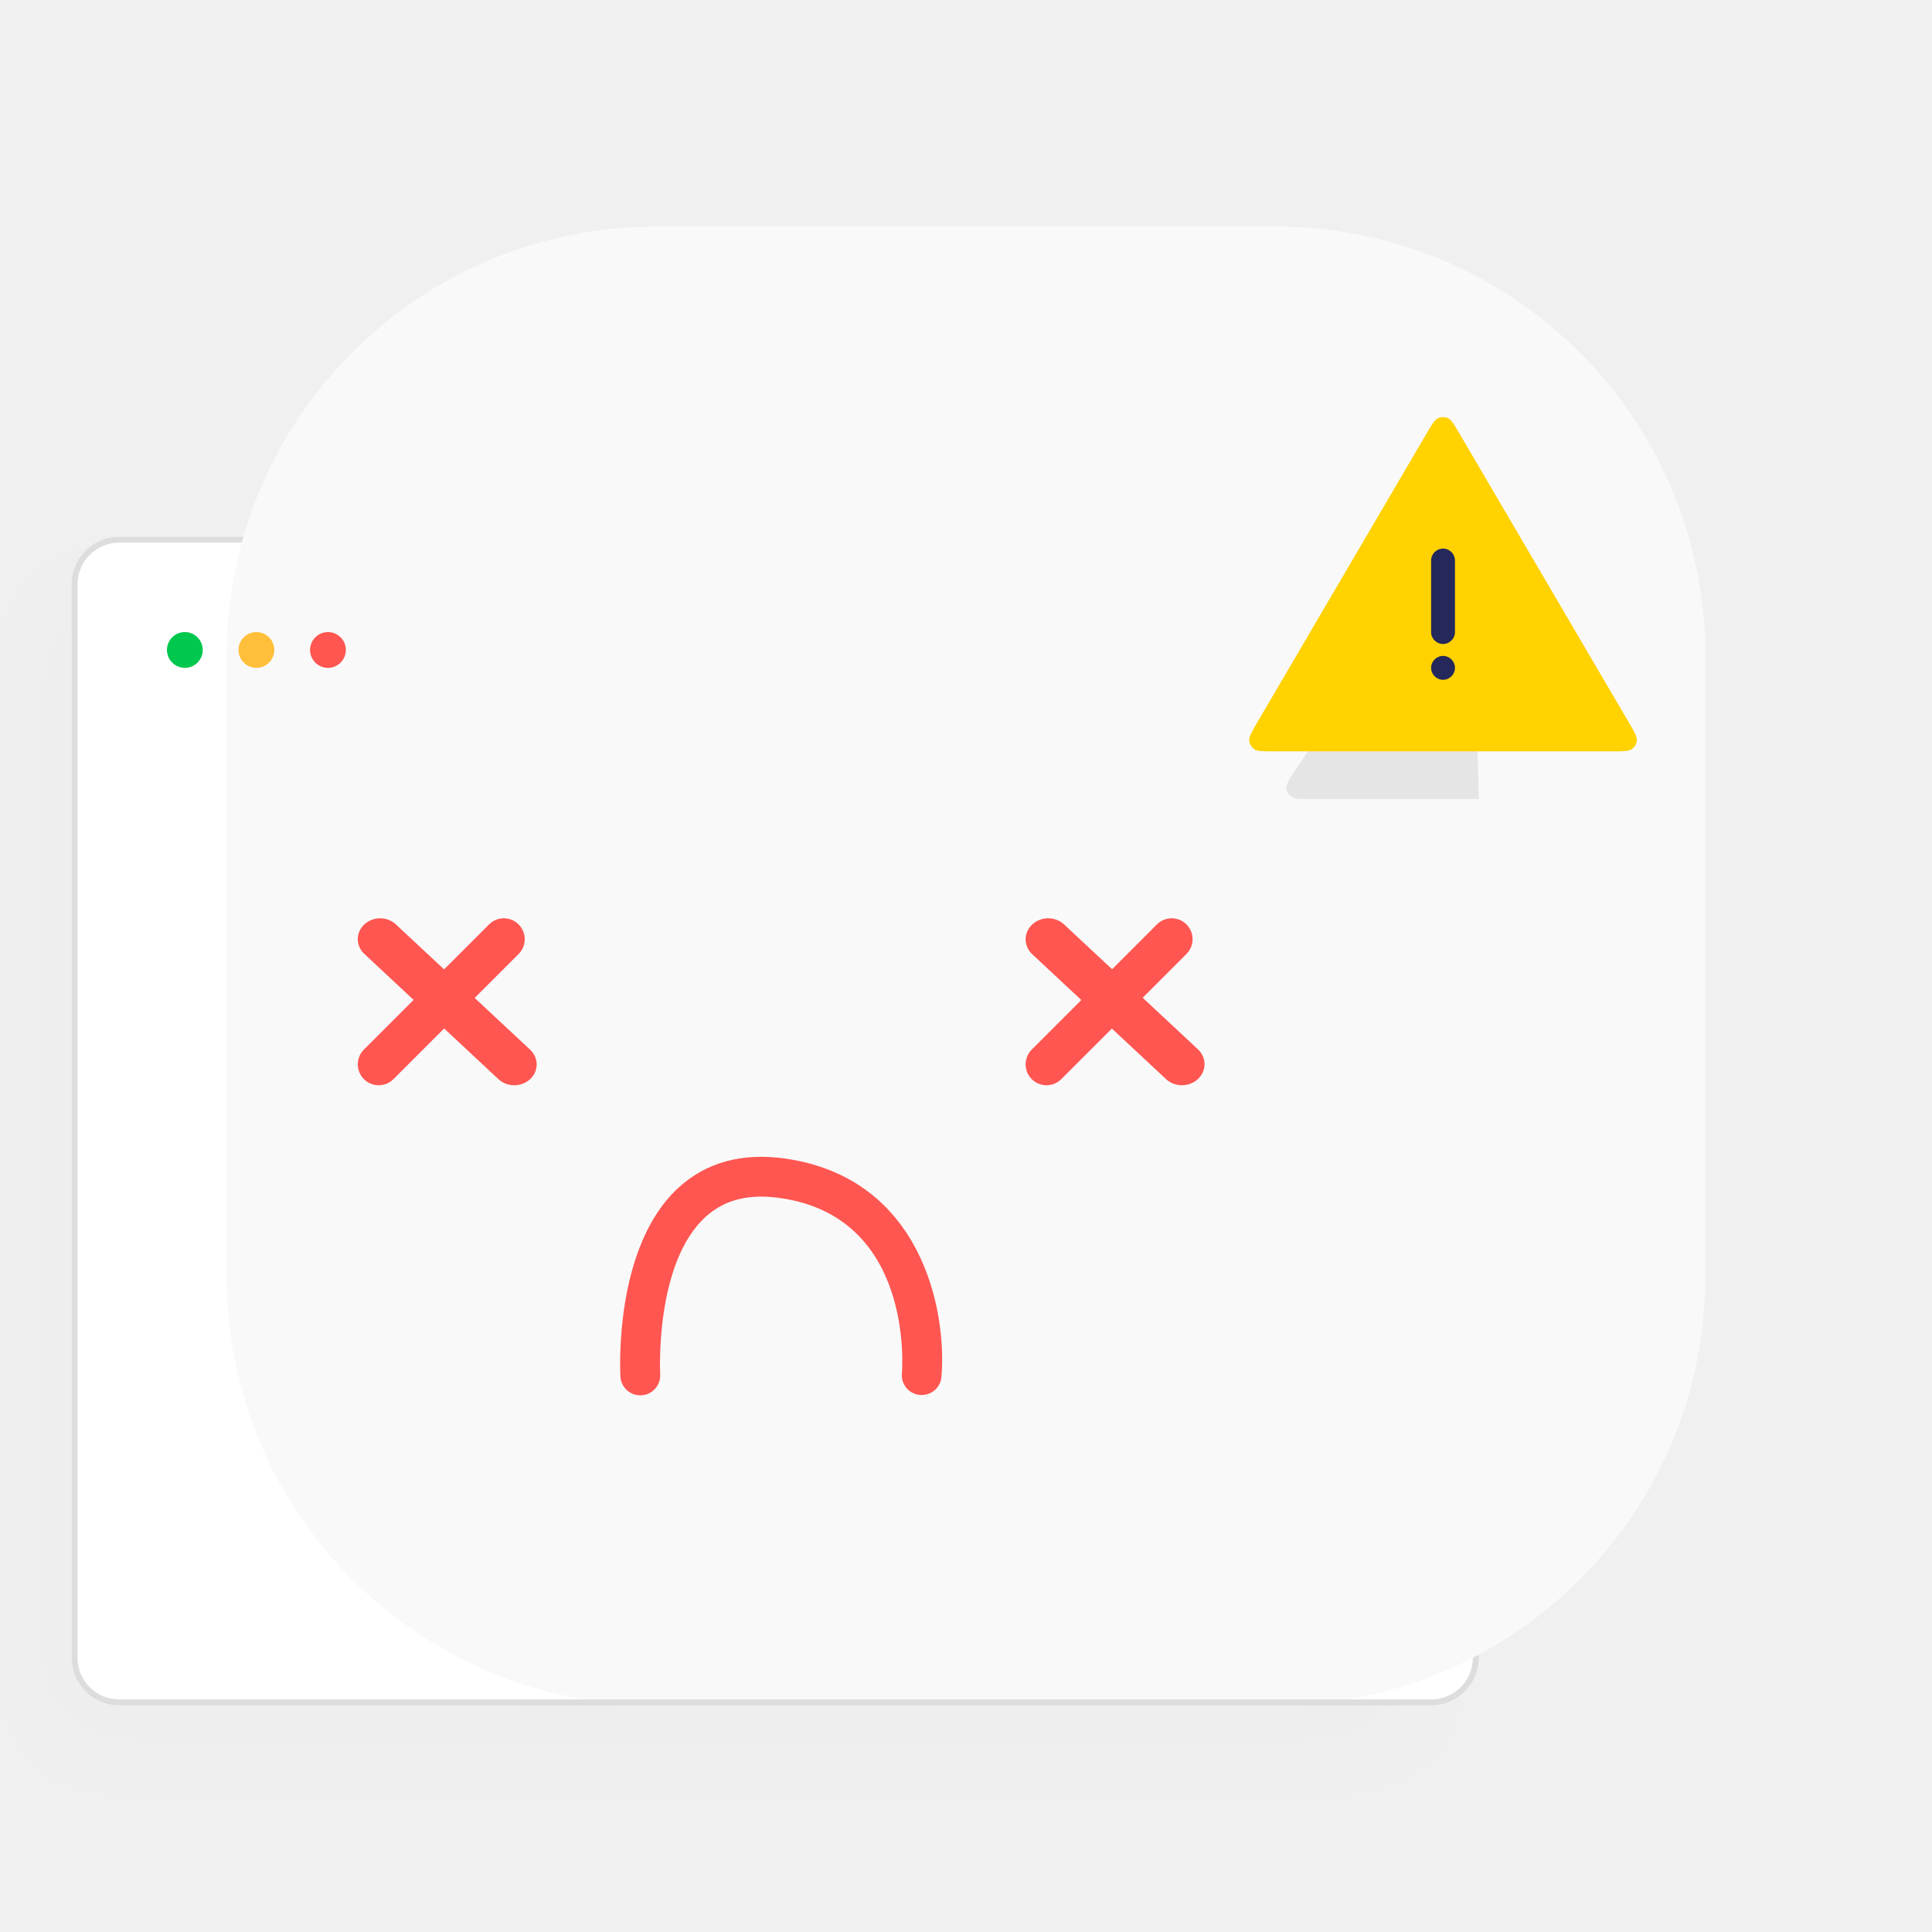
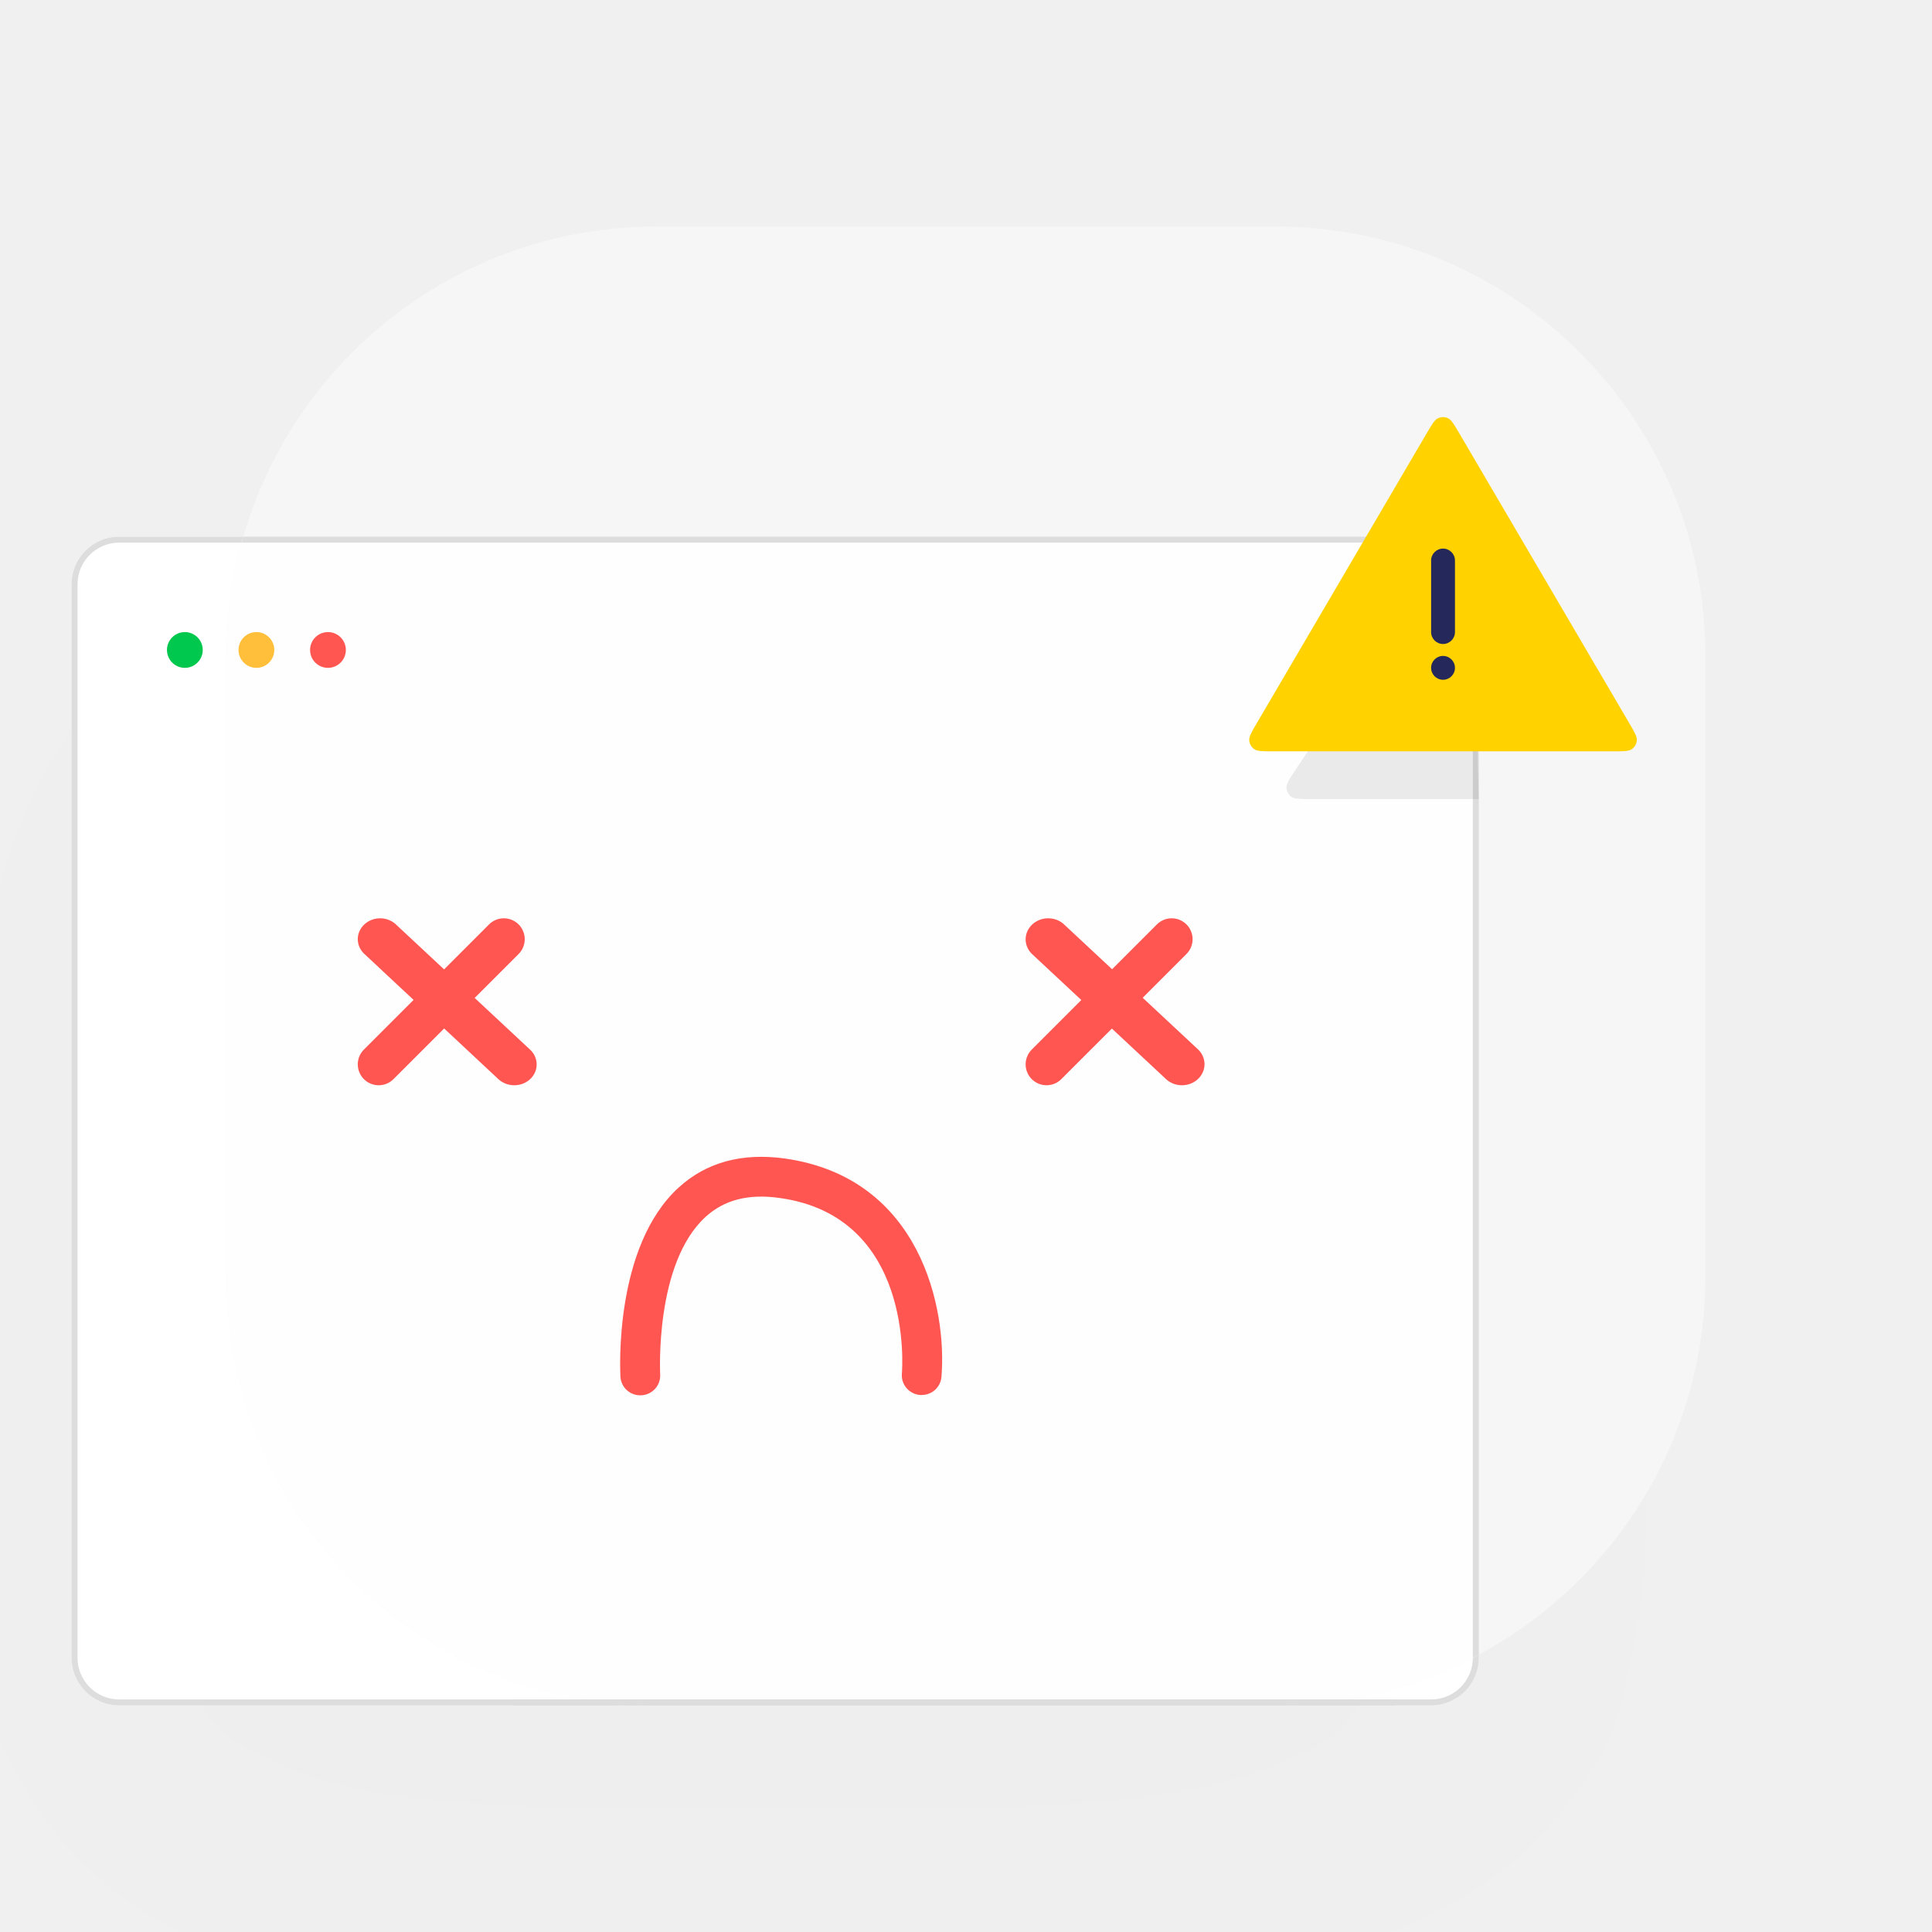
<svg xmlns="http://www.w3.org/2000/svg" width="162" height="162" viewBox="0 0 162 162" fill="none">
  <g clip-path="url(#clip0)">
-     <rect x="39.75" y="130.75" width="78.5" height="6.5" fill="white" stroke="white" stroke-width="0.5" />
    <g filter="url(#filter0_d)">
-       <mask id="path-3-inside-1" fill="white">
-         <path fill-rule="evenodd" clip-rule="evenodd" d="M51.58 45H10C7.791 45 6 46.791 6 49V139C6 141.209 7.791 143 10 143H51.58C51.759 143 51.936 142.988 52.109 142.965C52.282 142.988 52.459 143 52.639 143H120C122.209 143 124 141.209 124 139V136.22C124 134.011 122.209 132.22 120 132.22H55.58V49C55.58 46.791 53.789 45 51.58 45Z" />
-       </mask>
-       <path fill-rule="evenodd" clip-rule="evenodd" d="M51.58 45H10C7.791 45 6 46.791 6 49V139C6 141.209 7.791 143 10 143H51.58C51.759 143 51.936 142.988 52.109 142.965C52.282 142.988 52.459 143 52.639 143H120C122.209 143 124 141.209 124 139V136.22C124 134.011 122.209 132.22 120 132.22H55.58V49C55.58 46.791 53.789 45 51.58 45Z" fill="white" />
-       <path d="M52.109 142.965L52.044 142.47L52.109 142.461L52.175 142.47L52.109 142.965ZM55.58 132.22V132.72H55.08V132.22H55.58ZM10 44.5H51.58V45.5H10V44.5ZM5.5 49C5.5 46.515 7.515 44.5 10 44.5V45.5C8.067 45.5 6.5 47.067 6.5 49H5.5ZM5.5 139V49H6.5V139H5.5ZM10 143.5C7.515 143.5 5.5 141.485 5.5 139H6.5C6.5 140.933 8.067 142.5 10 142.5V143.5ZM51.58 143.5H10V142.5H51.58V143.5ZM52.175 143.461C51.98 143.487 51.781 143.5 51.58 143.5V142.5C51.737 142.5 51.892 142.49 52.044 142.47L52.175 143.461ZM52.639 143.5C52.437 143.5 52.239 143.487 52.044 143.461L52.175 142.47C52.326 142.49 52.481 142.5 52.639 142.5V143.5ZM120 143.5H52.639V142.5H120V143.5ZM124.5 139C124.5 141.485 122.485 143.5 120 143.5V142.5C121.933 142.5 123.5 140.933 123.5 139H124.5ZM124.5 136.22V139H123.5V136.22H124.5ZM120 131.72C122.485 131.72 124.5 133.735 124.5 136.22H123.5C123.5 134.287 121.933 132.72 120 132.72V131.72ZM55.58 131.72H120V132.72H55.58V131.72ZM56.08 49V132.22H55.08V49H56.08ZM51.58 44.5C54.065 44.5 56.08 46.515 56.08 49H55.08C55.08 47.067 53.513 45.5 51.58 45.5V44.5Z" fill="#DDDDDD" mask="url(#path-3-inside-1)" />
+       <path fill-rule="evenodd" clip-rule="evenodd" d="M51.58 45H10C7.791 45 6 46.791 6 49V139C6 141.209 7.791 143 10 143H51.58C51.76 143 51.936 142.988 52.109 142.965C52.282 142.988 52.459 143 52.639 143H120C122.209 143 124 141.209 124 139V136.22C124 134.011 124 131 124 131V45H56C56 45 53.789 45 51.58 45Z" fill="white" />
    </g>
+     <path fill-rule="evenodd" clip-rule="evenodd" d="M52.109 142.461L52.044 142.47C51.892 142.49 51.737 142.5 51.58 142.5H10C8.067 142.5 6.5 140.933 6.5 139V49C6.5 47.067 8.067 45.5 10 45.5L51.58 45.5C53.513 45.5 120 63.5 123.5 64L55.08 132.72H120C121.933 132.72 123.5 134.287 123.5 136.22V139C123.5 140.933 121.933 142.5 120 142.5H52.639C52.481 142.5 52.326 142.49 52.175 142.47L52.109 142.461ZM52.109 142.965C51.936 142.988 51.76 143 51.58 143H10C7.791 143 6 141.209 6 139V49C6 46.791 7.791 45 10 45H51.58C53.789 45 124 61.791 124 64L55.58 132.22H120C122.209 132.22 124 134.011 124 136.22V139C124 141.209 122.209 143 120 143H52.639C52.459 143 52.282 142.988 52.109 142.965Z" fill="#DDDDDD" />
    <g clip-path="url(#clip1)">
-       <rect x="19" y="19" width="124" height="124" rx="36" fill="#F9F9F9" />
-       <g clip-path="url(#clip2)">
-         <path opacity="0.08" d="M119.528 50.467C119.093 50.299 118.876 50.215 118.667 50.224C118.49 50.231 118.318 50.285 118.17 50.381C117.993 50.494 117.864 50.688 117.606 51.076L108.667 64.498C108.119 65.319 107.846 65.73 107.87 66.071C107.89 66.355 108.03 66.617 108.256 66.791C108.526 67 109.02 67 110.007 67H117.657H124L123.63 53.118C123.62 52.727 123.615 52.531 123.547 52.363C123.489 52.221 123.4 52.094 123.285 51.992C123.15 51.871 122.968 51.801 122.603 51.659L119.528 50.467Z" fill="black" />
-         <path d="M122.369 36.34C121.922 35.579 121.699 35.198 121.411 35.067C121.148 34.947 120.846 34.947 120.583 35.067C120.294 35.198 120.071 35.579 119.625 36.34L105.403 60.606C104.948 61.382 104.721 61.771 104.749 62.09C104.775 62.38 104.927 62.645 105.164 62.814C105.425 63 105.875 63 106.775 63H120.997H135.225C136.125 63 136.575 63 136.835 62.814C137.073 62.645 137.224 62.38 137.25 62.089C137.279 61.77 137.051 61.382 136.596 60.606L122.369 36.34Z" fill="#FFD200" />
-         <path d="M122 53V47C122 46.448 121.552 46 121 46C120.448 46 120 46.448 120 47V53C120 53.552 120.448 54 121 54C121.552 54 122 53.552 122 53Z" fill="#24285B" />
-         <path d="M120 56C120 56.552 120.448 57 121 57C121.552 57 122 56.552 122 56C122 55.448 121.552 55 121 55C120.448 55 120 55.448 120 56Z" fill="#24285B" />
-       </g>
+       <rect x="19" y="19" width="124" height="124" rx="36" fill="#F6F6F6" />
+       <path d="M121.068 45.25H8.932C8.166 45.25 7.484 45.464 7.001 45.798C6.516 46.132 6.25 46.568 6.25 47.021V140.979C6.25 141.432 6.516 141.868 7.001 142.202C7.484 142.536 8.166 142.75 8.932 142.75H121.068C121.834 142.75 122.516 142.536 122.999 142.202C123.484 141.868 123.75 141.432 123.75 140.979V47.021C123.75 46.568 123.484 46.132 122.999 45.798C122.516 45.464 121.834 45.25 121.068 45.25Z" fill="#FEFEFE" stroke="#DDDDDD" stroke-width="0.5" />
+       <path opacity="0.08" d="M119.528 50.467C119.094 50.299 118.877 50.215 118.667 50.224C118.491 50.231 118.319 50.285 118.17 50.381C117.994 50.494 117.865 50.688 117.606 51.076L108.667 64.498C108.12 65.319 107.846 65.73 107.871 66.071C107.891 66.355 108.031 66.617 108.256 66.791C108.527 67 109.02 67 110.007 67H117.657H124.001L123.631 53.118C123.621 52.727 123.615 52.531 123.547 52.363C123.49 52.221 123.4 52.094 123.286 51.992C123.151 51.871 122.968 51.801 122.604 51.659L119.528 50.467Z" fill="black" />
+       <path d="M122.368 36.34C121.922 35.579 121.699 35.198 121.41 35.067C121.147 34.947 120.845 34.947 120.582 35.067C120.294 35.198 120.071 35.579 119.625 36.34L105.402 60.606C104.947 61.382 104.72 61.771 104.749 62.09C104.775 62.38 104.926 62.645 105.164 62.814C105.424 63 105.874 63 106.774 63H120.996H135.224C136.124 63 136.574 63 136.835 62.814C137.072 62.645 137.224 62.38 137.25 62.089C137.278 61.77 137.051 61.382 136.596 60.606L122.368 36.34Z" fill="#FFD200" />
+       <path d="M122 53V47C122 46.448 121.552 46 121 46C120.448 46 120 46.448 120 47V53C120 53.552 120.448 54 121 54C121.552 54 122 53.552 122 53Z" fill="#24285B" />
+       <path d="M120 56C120 56.552 120.448 57 121 57C121.552 57 122 56.552 122 56C122 55.448 121.552 55 121 55C120.448 55 120 55.448 120 56Z" fill="#24285B" />
    </g>
+     <path d="M43 142.5H117V143H43V142.5Z" fill="#DDDDDD" />
    <path d="M100.444 90.484C100.62 90.32 100.76 90.125 100.855 89.91C100.951 89.696 101 89.466 101 89.233C101 89.001 100.951 88.771 100.855 88.556C100.76 88.341 100.62 88.146 100.444 87.982L89.154 77.45C88.794 77.149 88.323 76.988 87.84 77.001C87.356 77.013 86.897 77.198 86.554 77.518C86.212 77.837 86.014 78.266 86.001 78.718C85.987 79.169 86.159 79.608 86.482 79.945L97.771 90.484C98.126 90.815 98.606 91 99.108 91C99.609 91 100.089 90.815 100.444 90.484Z" fill="#FF5651" />
    <path d="M89.012 90.467L99.467 80.012C99.634 79.85 99.767 79.656 99.859 79.442C99.95 79.228 99.998 78.998 100 78.766C100.002 78.533 99.957 78.302 99.868 78.087C99.78 77.872 99.65 77.676 99.485 77.512C99.32 77.347 99.124 77.217 98.909 77.13C98.693 77.042 98.462 76.998 98.229 77C97.997 77.002 97.767 77.051 97.553 77.143C97.339 77.235 97.146 77.369 96.984 77.537L86.537 87.984C86.369 88.146 86.235 88.339 86.143 88.553C86.051 88.767 86.002 88.997 86 89.229C85.998 89.462 86.042 89.693 86.13 89.909C86.217 90.124 86.347 90.32 86.512 90.485C86.676 90.65 86.872 90.78 87.087 90.868C87.302 90.957 87.533 91.002 87.766 91C87.998 90.998 88.228 90.95 88.442 90.859C88.656 90.767 88.85 90.634 89.012 90.467Z" fill="#FF5651" />
    <path d="M44.449 90.492C44.624 90.329 44.762 90.136 44.857 89.923C44.951 89.711 45 89.483 45 89.253C45 89.022 44.951 88.794 44.857 88.582C44.762 88.369 44.624 88.176 44.449 88.014L33.272 77.584C33.102 77.406 32.895 77.263 32.663 77.163C32.432 77.062 32.181 77.007 31.927 77.001C31.672 76.994 31.418 77.036 31.181 77.124C30.944 77.212 30.729 77.344 30.549 77.513C30.369 77.681 30.227 77.882 30.133 78.103C30.038 78.324 29.994 78.561 30.001 78.799C30.008 79.037 30.067 79.271 30.174 79.487C30.282 79.703 30.435 79.896 30.625 80.055L41.795 90.492C42.149 90.817 42.626 91 43.122 91C43.619 91 44.096 90.817 44.449 90.492Z" fill="#FF5651" />
    <path d="M33.012 90.467L43.467 80.012C43.634 79.85 43.767 79.656 43.859 79.442C43.95 79.228 43.998 78.998 44 78.766C44.002 78.533 43.957 78.302 43.868 78.087C43.78 77.872 43.65 77.676 43.485 77.512C43.32 77.347 43.124 77.217 42.908 77.13C42.693 77.042 42.462 76.998 42.229 77C41.997 77.002 41.767 77.051 41.553 77.143C41.339 77.235 41.146 77.369 40.984 77.537L30.537 87.984C30.369 88.146 30.235 88.339 30.143 88.553C30.051 88.767 30.002 88.997 30 89.229C29.998 89.462 30.042 89.693 30.13 89.909C30.217 90.124 30.347 90.32 30.512 90.485C30.676 90.65 30.872 90.78 31.087 90.868C31.302 90.957 31.533 91.002 31.766 91C31.998 90.998 32.228 90.95 32.443 90.859C32.657 90.767 32.85 90.634 33.012 90.467Z" fill="#FF5651" />
    <path d="M77.289 116.971C77.707 116.971 78.109 116.814 78.415 116.532C78.722 116.25 78.91 115.864 78.942 115.451C79.408 109.826 77.256 98.754 65.799 97.141C62.22 96.645 59.228 97.458 56.909 99.573C51.464 104.538 52.003 114.975 52.023 115.437C52.036 115.654 52.091 115.867 52.186 116.063C52.281 116.259 52.414 116.434 52.577 116.579C52.741 116.724 52.931 116.835 53.138 116.907C53.345 116.979 53.564 117.01 53.783 116.997C54.002 116.985 54.216 116.93 54.413 116.836C54.611 116.742 54.788 116.61 54.934 116.448C55.08 116.286 55.192 116.097 55.265 115.892C55.337 115.687 55.368 115.469 55.356 115.252C55.356 115.16 54.883 105.932 59.168 102.032C60.741 100.605 62.753 100.089 65.333 100.446C76.582 101.973 75.669 114.644 75.623 115.193C75.588 115.629 75.729 116.062 76.015 116.395C76.301 116.728 76.709 116.936 77.149 116.971H77.289Z" fill="#FF5651" />
-     <circle r="1.5" transform="matrix(-1 0 0 1 27.5 54.5)" fill="#FF5651" />
-     <circle r="1.5" transform="matrix(-1 0 0 1 21.5 54.5)" fill="#FFBF3A" />
-     <circle r="1.5" transform="matrix(-1 0 0 1 15.5 54.5)" fill="#00C74D" />
-     <rect x="43" y="142.5" width="74" height="0.5" fill="#DDDDDD" />
+     <path d="M26 54.5C26 55.328 26.672 56 27.5 56C28.328 56 29 55.328 29 54.5C29 53.672 28.328 53 27.5 53C26.672 53 26 53.672 26 54.5Z" fill="#FF5651" />
+     <path d="M20 54.5C20 55.328 20.672 56 21.5 56C22.328 56 23 55.328 23 54.5C23 53.672 22.328 53 21.5 53C20.672 53 20 53.672 20 54.5Z" fill="#FFBF3A" />
+     <path d="M14 54.5C14 55.328 14.672 56 15.5 56C16.328 56 17 55.328 17 54.5C17 53.672 16.328 53 15.5 53C14.672 53 14 53.672 14 54.5Z" fill="#00C74D" />
  </g>
  <defs>
-     <filter id="filter0_d" x="-7" y="40" width="136" height="116" filterUnits="userSpaceOnUse" color-interpolation-filters="sRGB">
+     <filter id="filter0_d" x="-60" y="-4" width="250" height="230" filterUnits="userSpaceOnUse" color-interpolation-filters="sRGB">
      <feFlood flood-opacity="0" result="BackgroundImageFix" />
      <feColorMatrix in="SourceAlpha" type="matrix" values="0 0 0 0 0 0 0 0 0 0 0 0 0 0 0 0 0 0 127 0" />
-       <feOffset dx="-4" dy="4" />
-       <feGaussianBlur stdDeviation="4.5" />
+       <feOffset dy="17" />
+       <feGaussianBlur stdDeviation="33" />
      <feColorMatrix type="matrix" values="0 0 0 0 0 0 0 0 0 0 0 0 0 0 0 0 0 0 0.01 0" />
      <feBlend mode="normal" in2="BackgroundImageFix" result="effect1_dropShadow" />
      <feBlend mode="normal" in="SourceGraphic" in2="effect1_dropShadow" result="shape" />
    </filter>
-     <filter id="filter1_d" x="-103" y="-4" width="293" height="326" filterUnits="userSpaceOnUse" color-interpolation-filters="sRGB">
-       <feFlood flood-opacity="0" result="BackgroundImageFix" />
-       <feColorMatrix in="SourceAlpha" type="matrix" values="0 0 0 0 0 0 0 0 0 0 0 0 0 0 0 0 0 0 127 0" />
-       <feOffset dy="17" />
-       <feGaussianBlur stdDeviation="33" />
-       <feColorMatrix type="matrix" values="0 0 0 0 0 0 0 0 0 0 0 0 0 0 0 0 0 0 0.1 0" />
-       <feBlend mode="normal" in2="BackgroundImageFix" result="effect1_dropShadow" />
-       <feBlend mode="normal" in="SourceGraphic" in2="effect1_dropShadow" result="shape" />
-     </filter>
    <clipPath id="clip0">
-       <rect width="162" height="162" rx="17" fill="white" />
+       <rect width="162" height="162" fill="white" />
    </clipPath>
    <clipPath id="clip1">
      <rect x="19" y="19" width="124" height="124" rx="36" fill="white" />
    </clipPath>
-     <clipPath id="clip2">
-       <rect width="252" height="190" fill="white" transform="translate(-23 10)" />
-     </clipPath>
  </defs>
</svg>
